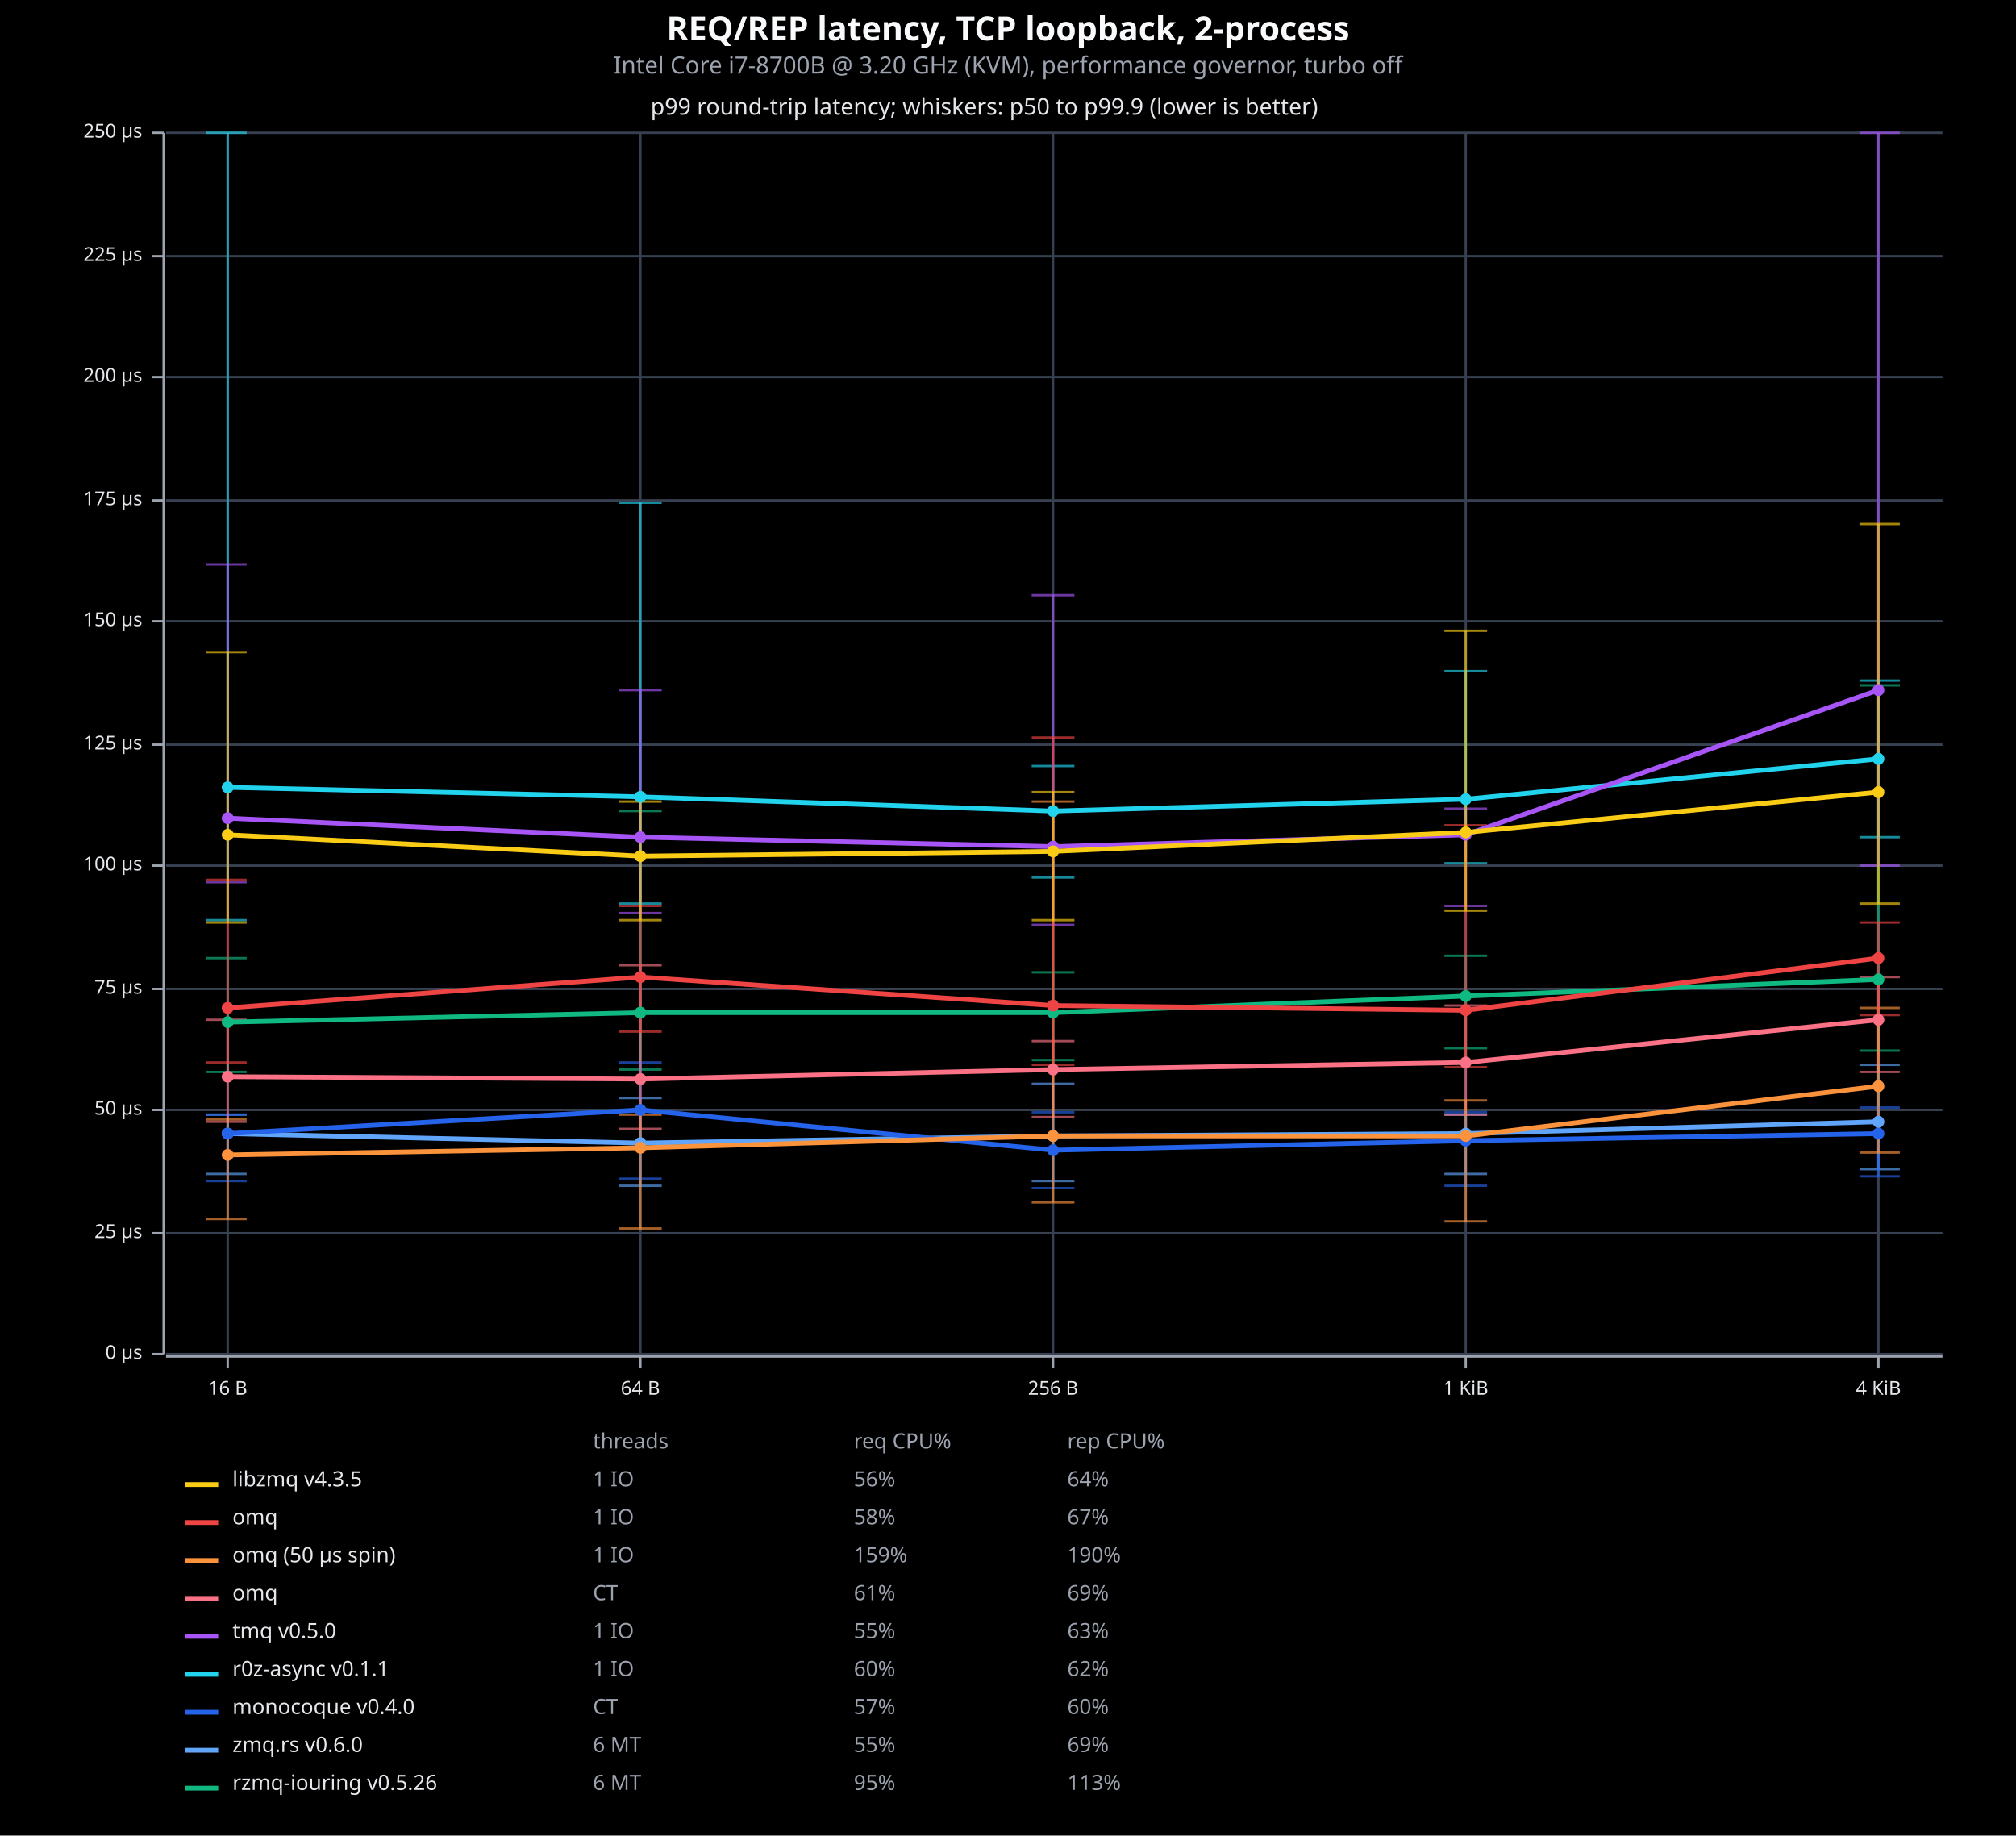
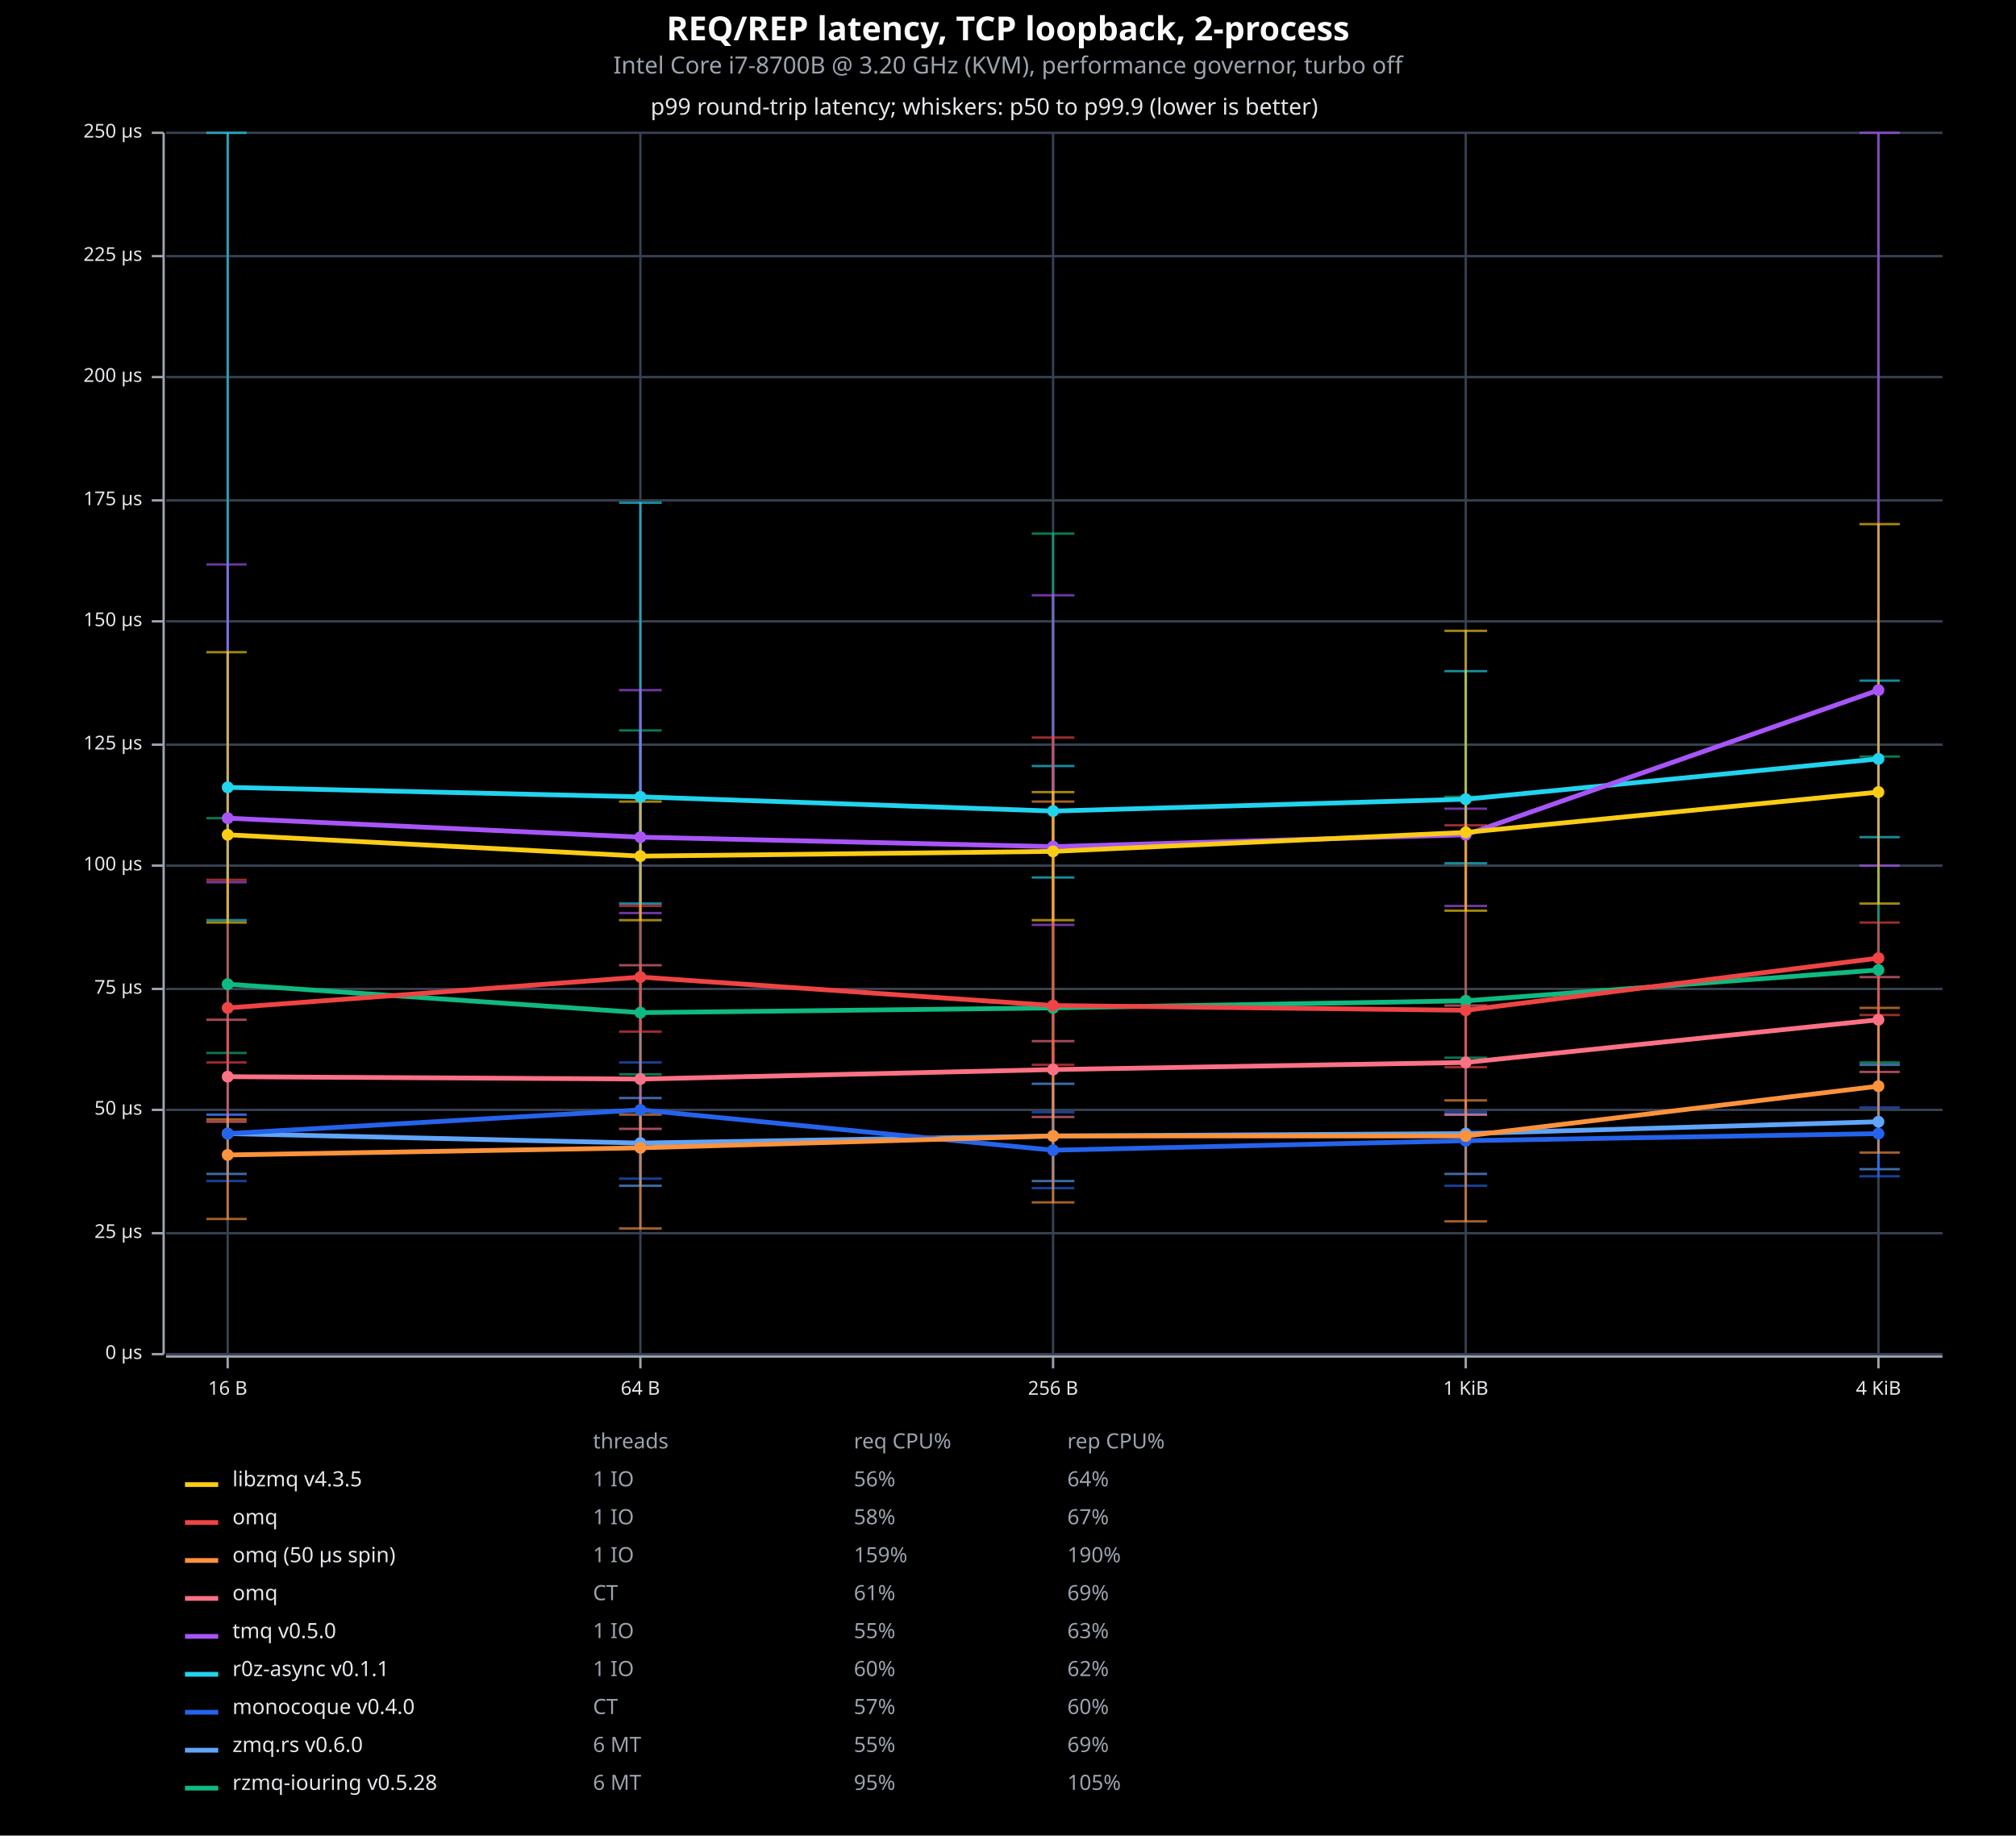
<svg xmlns="http://www.w3.org/2000/svg" viewBox="0 0 850 774" font-family="system-ui, -apple-system, sans-serif">
  <rect x="0" y="0" width="850" height="774" opacity="1" fill="#000000" stroke="none" />
  <text x="425" y="17" text-anchor="middle" font-family="sans-serif" font-size="14" font-weight="bold" fill="#F9FAFB">REQ/REP latency, TCP loopback, 2-process</text>
  <text x="425" y="31" text-anchor="middle" font-family="sans-serif" font-size="10" fill="#9CA3AF">Intel Core i7-8700B @ 3.20 GHz (KVM), performance governor, turbo off</text>
  <text x="415" y="41" dy="0.76em" text-anchor="middle" font-family="sans-serif" font-size="9.677" opacity="1" fill="#E5E7EB">
p99 round-trip latency; whiskers: p50 to p99.9 (lower is better)
</text>
  <line opacity="1" stroke="#374151" stroke-width="1" x1="96" y1="571" x2="96" y2="56" />
  <line opacity="1" stroke="#374151" stroke-width="1" x1="270" y1="571" x2="270" y2="56" />
  <line opacity="1" stroke="#374151" stroke-width="1" x1="444" y1="571" x2="444" y2="56" />
  <line opacity="1" stroke="#374151" stroke-width="1" x1="618" y1="571" x2="618" y2="56" />
  <line opacity="1" stroke="#374151" stroke-width="1" x1="792" y1="571" x2="792" y2="56" />
  <line opacity="1" stroke="#374151" stroke-width="1" x1="70" y1="571" x2="819" y2="571" />
  <line opacity="1" stroke="#374151" stroke-width="1" x1="70" y1="520" x2="819" y2="520" />
  <line opacity="1" stroke="#374151" stroke-width="1" x1="70" y1="468" x2="819" y2="468" />
  <line opacity="1" stroke="#374151" stroke-width="1" x1="70" y1="417" x2="819" y2="417" />
  <line opacity="1" stroke="#374151" stroke-width="1" x1="70" y1="365" x2="819" y2="365" />
  <line opacity="1" stroke="#374151" stroke-width="1" x1="70" y1="314" x2="819" y2="314" />
  <line opacity="1" stroke="#374151" stroke-width="1" x1="70" y1="262" x2="819" y2="262" />
  <line opacity="1" stroke="#374151" stroke-width="1" x1="70" y1="211" x2="819" y2="211" />
  <line opacity="1" stroke="#374151" stroke-width="1" x1="70" y1="159" x2="819" y2="159" />
  <line opacity="1" stroke="#374151" stroke-width="1" x1="70" y1="108" x2="819" y2="108" />
  <line opacity="1" stroke="#374151" stroke-width="1" x1="70" y1="56" x2="819" y2="56" />
  <polyline fill="none" opacity="1" stroke="#9CA3AF" stroke-width="1" points="69,56 69,571 " />
  <text x="60" y="571" dy="0.5ex" text-anchor="end" font-family="sans-serif" font-size="8.065" opacity="1" fill="#E5E7EB">
0 μs
</text>
  <polyline fill="none" opacity="1" stroke="#9CA3AF" stroke-width="1" points="64,571 69,571 " />
  <text x="60" y="520" dy="0.5ex" text-anchor="end" font-family="sans-serif" font-size="8.065" opacity="1" fill="#E5E7EB">
25 μs
</text>
  <polyline fill="none" opacity="1" stroke="#9CA3AF" stroke-width="1" points="64,520 69,520 " />
  <text x="60" y="468" dy="0.5ex" text-anchor="end" font-family="sans-serif" font-size="8.065" opacity="1" fill="#E5E7EB">
50 μs
</text>
  <polyline fill="none" opacity="1" stroke="#9CA3AF" stroke-width="1" points="64,468 69,468 " />
  <text x="60" y="417" dy="0.5ex" text-anchor="end" font-family="sans-serif" font-size="8.065" opacity="1" fill="#E5E7EB">
75 μs
</text>
  <polyline fill="none" opacity="1" stroke="#9CA3AF" stroke-width="1" points="64,417 69,417 " />
  <text x="60" y="365" dy="0.5ex" text-anchor="end" font-family="sans-serif" font-size="8.065" opacity="1" fill="#E5E7EB">
100 μs
</text>
  <polyline fill="none" opacity="1" stroke="#9CA3AF" stroke-width="1" points="64,365 69,365 " />
  <text x="60" y="314" dy="0.5ex" text-anchor="end" font-family="sans-serif" font-size="8.065" opacity="1" fill="#E5E7EB">
125 μs
</text>
  <polyline fill="none" opacity="1" stroke="#9CA3AF" stroke-width="1" points="64,314 69,314 " />
  <text x="60" y="262" dy="0.5ex" text-anchor="end" font-family="sans-serif" font-size="8.065" opacity="1" fill="#E5E7EB">
150 μs
</text>
  <polyline fill="none" opacity="1" stroke="#9CA3AF" stroke-width="1" points="64,262 69,262 " />
  <text x="60" y="211" dy="0.5ex" text-anchor="end" font-family="sans-serif" font-size="8.065" opacity="1" fill="#E5E7EB">
175 μs
</text>
  <polyline fill="none" opacity="1" stroke="#9CA3AF" stroke-width="1" points="64,211 69,211 " />
  <text x="60" y="159" dy="0.5ex" text-anchor="end" font-family="sans-serif" font-size="8.065" opacity="1" fill="#E5E7EB">
200 μs
</text>
  <polyline fill="none" opacity="1" stroke="#9CA3AF" stroke-width="1" points="64,159 69,159 " />
  <text x="60" y="108" dy="0.5ex" text-anchor="end" font-family="sans-serif" font-size="8.065" opacity="1" fill="#E5E7EB">
225 μs
</text>
  <polyline fill="none" opacity="1" stroke="#9CA3AF" stroke-width="1" points="64,108 69,108 " />
  <text x="60" y="56" dy="0.5ex" text-anchor="end" font-family="sans-serif" font-size="8.065" opacity="1" fill="#E5E7EB">
250 μs
</text>
  <polyline fill="none" opacity="1" stroke="#9CA3AF" stroke-width="1" points="64,56 69,56 " />
  <polyline fill="none" opacity="1" stroke="#9CA3AF" stroke-width="1" points="70,572 819,572 " />
  <text x="96" y="582" dy="0.76em" text-anchor="middle" font-family="sans-serif" font-size="8.065" opacity="1" fill="#E5E7EB">
16 B
</text>
  <polyline fill="none" opacity="1" stroke="#9CA3AF" stroke-width="1" points="96,572 96,577 " />
  <text x="270" y="582" dy="0.76em" text-anchor="middle" font-family="sans-serif" font-size="8.065" opacity="1" fill="#E5E7EB">
64 B
</text>
  <polyline fill="none" opacity="1" stroke="#9CA3AF" stroke-width="1" points="270,572 270,577 " />
  <text x="444" y="582" dy="0.76em" text-anchor="middle" font-family="sans-serif" font-size="8.065" opacity="1" fill="#E5E7EB">
256 B
</text>
  <polyline fill="none" opacity="1" stroke="#9CA3AF" stroke-width="1" points="444,572 444,577 " />
  <text x="618" y="582" dy="0.76em" text-anchor="middle" font-family="sans-serif" font-size="8.065" opacity="1" fill="#E5E7EB">
1 KiB
</text>
  <polyline fill="none" opacity="1" stroke="#9CA3AF" stroke-width="1" points="618,572 618,577 " />
  <text x="792" y="582" dy="0.76em" text-anchor="middle" font-family="sans-serif" font-size="8.065" opacity="1" fill="#E5E7EB">
4 KiB
</text>
  <polyline fill="none" opacity="1" stroke="#9CA3AF" stroke-width="1" points="792,572 792,577 " />
-   <polyline fill="none" opacity="0.65" stroke="#10B981" stroke-width="1" points="96,452 96,404 " />
-   <polyline fill="none" opacity="0.65" stroke="#10B981" stroke-width="1" points="87,452 104,452 " />
-   <polyline fill="none" opacity="0.65" stroke="#10B981" stroke-width="1" points="87,404 104,404 " />
-   <polyline fill="none" opacity="0.65" stroke="#10B981" stroke-width="1" points="270,451 270,342 " />
-   <polyline fill="none" opacity="0.65" stroke="#10B981" stroke-width="1" points="261,451 279,451 " />
-   <polyline fill="none" opacity="0.65" stroke="#10B981" stroke-width="1" points="261,342 279,342 " />
-   <polyline fill="none" opacity="0.65" stroke="#10B981" stroke-width="1" points="444,447 444,410 " />
-   <polyline fill="none" opacity="0.65" stroke="#10B981" stroke-width="1" points="435,447 453,447 " />
-   <polyline fill="none" opacity="0.65" stroke="#10B981" stroke-width="1" points="435,410 453,410 " />
-   <polyline fill="none" opacity="0.65" stroke="#10B981" stroke-width="1" points="618,442 618,403 " />
-   <polyline fill="none" opacity="0.65" stroke="#10B981" stroke-width="1" points="609,442 627,442 " />
-   <polyline fill="none" opacity="0.65" stroke="#10B981" stroke-width="1" points="609,403 627,403 " />
-   <polyline fill="none" opacity="0.65" stroke="#10B981" stroke-width="1" points="792,443 792,289 " />
-   <polyline fill="none" opacity="0.65" stroke="#10B981" stroke-width="1" points="784,443 801,443 " />
-   <polyline fill="none" opacity="0.65" stroke="#10B981" stroke-width="1" points="784,289 801,289 " />
+   <polyline fill="none" opacity="0.65" stroke="#10B981" stroke-width="1" points="96,444 96,345 " />
+   <polyline fill="none" opacity="0.65" stroke="#10B981" stroke-width="1" points="87,444 104,444 " />
+   <polyline fill="none" opacity="0.65" stroke="#10B981" stroke-width="1" points="87,345 104,345 " />
+   <polyline fill="none" opacity="0.65" stroke="#10B981" stroke-width="1" points="270,453 270,308 " />
+   <polyline fill="none" opacity="0.65" stroke="#10B981" stroke-width="1" points="261,453 279,453 " />
+   <polyline fill="none" opacity="0.65" stroke="#10B981" stroke-width="1" points="261,308 279,308 " />
+   <polyline fill="none" opacity="0.65" stroke="#10B981" stroke-width="1" points="444,451 444,225 " />
+   <polyline fill="none" opacity="0.65" stroke="#10B981" stroke-width="1" points="435,451 453,451 " />
+   <polyline fill="none" opacity="0.65" stroke="#10B981" stroke-width="1" points="435,225 453,225 " />
+   <polyline fill="none" opacity="0.65" stroke="#10B981" stroke-width="1" points="618,446 618,336 " />
+   <polyline fill="none" opacity="0.65" stroke="#10B981" stroke-width="1" points="609,446 627,446 " />
+   <polyline fill="none" opacity="0.65" stroke="#10B981" stroke-width="1" points="609,336 627,336 " />
+   <polyline fill="none" opacity="0.65" stroke="#10B981" stroke-width="1" points="792,448 792,319 " />
+   <polyline fill="none" opacity="0.65" stroke="#10B981" stroke-width="1" points="784,448 801,448 " />
+   <polyline fill="none" opacity="0.65" stroke="#10B981" stroke-width="1" points="784,319 801,319 " />
  <polyline fill="none" opacity="0.65" stroke="#60A5FA" stroke-width="1" points="96,495 96,470 " />
  <polyline fill="none" opacity="0.65" stroke="#60A5FA" stroke-width="1" points="87,495 104,495 " />
  <polyline fill="none" opacity="0.65" stroke="#60A5FA" stroke-width="1" points="87,470 104,470 " />
  <polyline fill="none" opacity="0.65" stroke="#60A5FA" stroke-width="1" points="270,500 270,463 " />
  <polyline fill="none" opacity="0.65" stroke="#60A5FA" stroke-width="1" points="261,500 279,500 " />
  <polyline fill="none" opacity="0.65" stroke="#60A5FA" stroke-width="1" points="261,463 279,463 " />
  <polyline fill="none" opacity="0.65" stroke="#60A5FA" stroke-width="1" points="444,498 444,457 " />
  <polyline fill="none" opacity="0.65" stroke="#60A5FA" stroke-width="1" points="435,498 453,498 " />
  <polyline fill="none" opacity="0.65" stroke="#60A5FA" stroke-width="1" points="435,457 453,457 " />
  <polyline fill="none" opacity="0.65" stroke="#60A5FA" stroke-width="1" points="618,495 618,470 " />
  <polyline fill="none" opacity="0.65" stroke="#60A5FA" stroke-width="1" points="609,495 627,495 " />
  <polyline fill="none" opacity="0.65" stroke="#60A5FA" stroke-width="1" points="609,470 627,470 " />
  <polyline fill="none" opacity="0.65" stroke="#60A5FA" stroke-width="1" points="792,493 792,449 " />
  <polyline fill="none" opacity="0.65" stroke="#60A5FA" stroke-width="1" points="784,493 801,493 " />
  <polyline fill="none" opacity="0.65" stroke="#60A5FA" stroke-width="1" points="784,449 801,449 " />
  <polyline fill="none" opacity="0.65" stroke="#2563EB" stroke-width="1" points="96,498 96,470 " />
  <polyline fill="none" opacity="0.65" stroke="#2563EB" stroke-width="1" points="87,498 104,498 " />
  <polyline fill="none" opacity="0.65" stroke="#2563EB" stroke-width="1" points="87,470 104,470 " />
  <polyline fill="none" opacity="0.65" stroke="#2563EB" stroke-width="1" points="270,497 270,448 " />
  <polyline fill="none" opacity="0.65" stroke="#2563EB" stroke-width="1" points="261,497 279,497 " />
  <polyline fill="none" opacity="0.65" stroke="#2563EB" stroke-width="1" points="261,448 279,448 " />
  <polyline fill="none" opacity="0.65" stroke="#2563EB" stroke-width="1" points="444,501 444,469 " />
  <polyline fill="none" opacity="0.65" stroke="#2563EB" stroke-width="1" points="435,501 453,501 " />
  <polyline fill="none" opacity="0.65" stroke="#2563EB" stroke-width="1" points="435,469 453,469 " />
  <polyline fill="none" opacity="0.65" stroke="#2563EB" stroke-width="1" points="618,500 618,469 " />
  <polyline fill="none" opacity="0.65" stroke="#2563EB" stroke-width="1" points="609,500 627,500 " />
  <polyline fill="none" opacity="0.65" stroke="#2563EB" stroke-width="1" points="609,469 627,469 " />
  <polyline fill="none" opacity="0.65" stroke="#2563EB" stroke-width="1" points="792,496 792,467 " />
  <polyline fill="none" opacity="0.65" stroke="#2563EB" stroke-width="1" points="784,496 801,496 " />
  <polyline fill="none" opacity="0.65" stroke="#2563EB" stroke-width="1" points="784,467 801,467 " />
  <polyline fill="none" opacity="0.65" stroke="#22D3EE" stroke-width="1" points="96,388 96,56 " />
  <polyline fill="none" opacity="0.65" stroke="#22D3EE" stroke-width="1" points="87,388 104,388 " />
  <polyline fill="none" opacity="0.65" stroke="#22D3EE" stroke-width="1" points="87,56 104,56 " />
  <polyline fill="none" opacity="0.65" stroke="#22D3EE" stroke-width="1" points="270,381 270,212 " />
  <polyline fill="none" opacity="0.65" stroke="#22D3EE" stroke-width="1" points="261,381 279,381 " />
  <polyline fill="none" opacity="0.65" stroke="#22D3EE" stroke-width="1" points="261,212 279,212 " />
  <polyline fill="none" opacity="0.65" stroke="#22D3EE" stroke-width="1" points="444,370 444,323 " />
  <polyline fill="none" opacity="0.65" stroke="#22D3EE" stroke-width="1" points="435,370 453,370 " />
  <polyline fill="none" opacity="0.65" stroke="#22D3EE" stroke-width="1" points="435,323 453,323 " />
  <polyline fill="none" opacity="0.65" stroke="#22D3EE" stroke-width="1" points="618,364 618,283 " />
  <polyline fill="none" opacity="0.65" stroke="#22D3EE" stroke-width="1" points="609,364 627,364 " />
  <polyline fill="none" opacity="0.65" stroke="#22D3EE" stroke-width="1" points="609,283 627,283 " />
  <polyline fill="none" opacity="0.65" stroke="#22D3EE" stroke-width="1" points="792,353 792,287 " />
  <polyline fill="none" opacity="0.65" stroke="#22D3EE" stroke-width="1" points="784,353 801,353 " />
  <polyline fill="none" opacity="0.65" stroke="#22D3EE" stroke-width="1" points="784,287 801,287 " />
  <polyline fill="none" opacity="0.65" stroke="#A855F7" stroke-width="1" points="96,372 96,238 " />
  <polyline fill="none" opacity="0.65" stroke="#A855F7" stroke-width="1" points="87,372 104,372 " />
  <polyline fill="none" opacity="0.65" stroke="#A855F7" stroke-width="1" points="87,238 104,238 " />
  <polyline fill="none" opacity="0.65" stroke="#A855F7" stroke-width="1" points="270,385 270,291 " />
  <polyline fill="none" opacity="0.65" stroke="#A855F7" stroke-width="1" points="261,385 279,385 " />
  <polyline fill="none" opacity="0.65" stroke="#A855F7" stroke-width="1" points="261,291 279,291 " />
  <polyline fill="none" opacity="0.65" stroke="#A855F7" stroke-width="1" points="444,390 444,251 " />
  <polyline fill="none" opacity="0.65" stroke="#A855F7" stroke-width="1" points="435,390 453,390 " />
  <polyline fill="none" opacity="0.65" stroke="#A855F7" stroke-width="1" points="435,251 453,251 " />
  <polyline fill="none" opacity="0.65" stroke="#A855F7" stroke-width="1" points="618,382 618,341 " />
  <polyline fill="none" opacity="0.65" stroke="#A855F7" stroke-width="1" points="609,382 627,382 " />
  <polyline fill="none" opacity="0.65" stroke="#A855F7" stroke-width="1" points="609,341 627,341 " />
  <polyline fill="none" opacity="0.65" stroke="#A855F7" stroke-width="1" points="792,365 792,56 " />
  <polyline fill="none" opacity="0.65" stroke="#A855F7" stroke-width="1" points="784,365 801,365 " />
  <polyline fill="none" opacity="0.65" stroke="#A855F7" stroke-width="1" points="784,56 801,56 " />
  <polyline fill="none" opacity="0.65" stroke="#FB7185" stroke-width="1" points="96,473 96,430 " />
  <polyline fill="none" opacity="0.65" stroke="#FB7185" stroke-width="1" points="87,473 104,473 " />
  <polyline fill="none" opacity="0.65" stroke="#FB7185" stroke-width="1" points="87,430 104,430 " />
  <polyline fill="none" opacity="0.65" stroke="#FB7185" stroke-width="1" points="270,476 270,407 " />
  <polyline fill="none" opacity="0.65" stroke="#FB7185" stroke-width="1" points="261,476 279,476 " />
  <polyline fill="none" opacity="0.65" stroke="#FB7185" stroke-width="1" points="261,407 279,407 " />
  <polyline fill="none" opacity="0.65" stroke="#FB7185" stroke-width="1" points="444,471 444,439 " />
  <polyline fill="none" opacity="0.65" stroke="#FB7185" stroke-width="1" points="435,471 453,471 " />
  <polyline fill="none" opacity="0.65" stroke="#FB7185" stroke-width="1" points="435,439 453,439 " />
  <polyline fill="none" opacity="0.65" stroke="#FB7185" stroke-width="1" points="618,470 618,424 " />
  <polyline fill="none" opacity="0.65" stroke="#FB7185" stroke-width="1" points="609,470 627,470 " />
  <polyline fill="none" opacity="0.65" stroke="#FB7185" stroke-width="1" points="609,424 627,424 " />
  <polyline fill="none" opacity="0.65" stroke="#FB7185" stroke-width="1" points="792,452 792,412 " />
  <polyline fill="none" opacity="0.65" stroke="#FB7185" stroke-width="1" points="784,452 801,452 " />
  <polyline fill="none" opacity="0.65" stroke="#FB7185" stroke-width="1" points="784,412 801,412 " />
  <polyline fill="none" opacity="0.65" stroke="#FB923C" stroke-width="1" points="96,514 96,472 " />
  <polyline fill="none" opacity="0.65" stroke="#FB923C" stroke-width="1" points="87,514 104,514 " />
  <polyline fill="none" opacity="0.65" stroke="#FB923C" stroke-width="1" points="87,472 104,472 " />
  <polyline fill="none" opacity="0.65" stroke="#FB923C" stroke-width="1" points="270,518 270,470 " />
  <polyline fill="none" opacity="0.65" stroke="#FB923C" stroke-width="1" points="261,518 279,518 " />
  <polyline fill="none" opacity="0.65" stroke="#FB923C" stroke-width="1" points="261,470 279,470 " />
  <polyline fill="none" opacity="0.65" stroke="#FB923C" stroke-width="1" points="444,507 444,338 " />
  <polyline fill="none" opacity="0.65" stroke="#FB923C" stroke-width="1" points="435,507 453,507 " />
  <polyline fill="none" opacity="0.65" stroke="#FB923C" stroke-width="1" points="435,338 453,338 " />
  <polyline fill="none" opacity="0.65" stroke="#FB923C" stroke-width="1" points="618,515 618,464 " />
  <polyline fill="none" opacity="0.65" stroke="#FB923C" stroke-width="1" points="609,515 627,515 " />
  <polyline fill="none" opacity="0.65" stroke="#FB923C" stroke-width="1" points="609,464 627,464 " />
  <polyline fill="none" opacity="0.65" stroke="#FB923C" stroke-width="1" points="792,486 792,425 " />
  <polyline fill="none" opacity="0.65" stroke="#FB923C" stroke-width="1" points="784,486 801,486 " />
  <polyline fill="none" opacity="0.65" stroke="#FB923C" stroke-width="1" points="784,425 801,425 " />
  <polyline fill="none" opacity="0.65" stroke="#EF4444" stroke-width="1" points="96,448 96,371 " />
  <polyline fill="none" opacity="0.65" stroke="#EF4444" stroke-width="1" points="87,448 104,448 " />
  <polyline fill="none" opacity="0.65" stroke="#EF4444" stroke-width="1" points="87,371 104,371 " />
  <polyline fill="none" opacity="0.65" stroke="#EF4444" stroke-width="1" points="270,435 270,382 " />
  <polyline fill="none" opacity="0.65" stroke="#EF4444" stroke-width="1" points="261,435 279,435 " />
  <polyline fill="none" opacity="0.65" stroke="#EF4444" stroke-width="1" points="261,382 279,382 " />
  <polyline fill="none" opacity="0.65" stroke="#EF4444" stroke-width="1" points="444,449 444,311 " />
  <polyline fill="none" opacity="0.65" stroke="#EF4444" stroke-width="1" points="435,449 453,449 " />
  <polyline fill="none" opacity="0.65" stroke="#EF4444" stroke-width="1" points="435,311 453,311 " />
  <polyline fill="none" opacity="0.65" stroke="#EF4444" stroke-width="1" points="618,450 618,348 " />
  <polyline fill="none" opacity="0.65" stroke="#EF4444" stroke-width="1" points="609,450 627,450 " />
  <polyline fill="none" opacity="0.65" stroke="#EF4444" stroke-width="1" points="609,348 627,348 " />
  <polyline fill="none" opacity="0.65" stroke="#EF4444" stroke-width="1" points="792,428 792,389 " />
  <polyline fill="none" opacity="0.65" stroke="#EF4444" stroke-width="1" points="784,428 801,428 " />
  <polyline fill="none" opacity="0.65" stroke="#EF4444" stroke-width="1" points="784,389 801,389 " />
  <polyline fill="none" opacity="0.65" stroke="#FACC15" stroke-width="1" points="96,389 96,275 " />
  <polyline fill="none" opacity="0.65" stroke="#FACC15" stroke-width="1" points="87,389 104,389 " />
  <polyline fill="none" opacity="0.65" stroke="#FACC15" stroke-width="1" points="87,275 104,275 " />
  <polyline fill="none" opacity="0.65" stroke="#FACC15" stroke-width="1" points="270,388 270,338 " />
  <polyline fill="none" opacity="0.65" stroke="#FACC15" stroke-width="1" points="261,388 279,388 " />
  <polyline fill="none" opacity="0.65" stroke="#FACC15" stroke-width="1" points="261,338 279,338 " />
  <polyline fill="none" opacity="0.65" stroke="#FACC15" stroke-width="1" points="444,388 444,334 " />
  <polyline fill="none" opacity="0.65" stroke="#FACC15" stroke-width="1" points="435,388 453,388 " />
  <polyline fill="none" opacity="0.65" stroke="#FACC15" stroke-width="1" points="435,334 453,334 " />
  <polyline fill="none" opacity="0.65" stroke="#FACC15" stroke-width="1" points="618,384 618,266 " />
  <polyline fill="none" opacity="0.65" stroke="#FACC15" stroke-width="1" points="609,384 627,384 " />
  <polyline fill="none" opacity="0.65" stroke="#FACC15" stroke-width="1" points="609,266 627,266 " />
  <polyline fill="none" opacity="0.65" stroke="#FACC15" stroke-width="1" points="792,381 792,221 " />
  <polyline fill="none" opacity="0.65" stroke="#FACC15" stroke-width="1" points="784,381 801,381 " />
  <polyline fill="none" opacity="0.65" stroke="#FACC15" stroke-width="1" points="784,221 801,221 " />
-   <polyline fill="none" opacity="1" stroke="#10B981" stroke-width="2" points="96,431 270,427 444,427 618,420 792,413 " />
-   <circle cx="96" cy="431" r="2.5" opacity="1" fill="#10B981" stroke="none" stroke-width="1" />
+   <polyline fill="none" opacity="1" stroke="#10B981" stroke-width="2" points="96,415 270,427 444,425 618,422 792,409 " />
+   <circle cx="96" cy="415" r="2.5" opacity="1" fill="#10B981" stroke="none" stroke-width="1" />
  <circle cx="270" cy="427" r="2.5" opacity="1" fill="#10B981" stroke="none" stroke-width="1" />
-   <circle cx="444" cy="427" r="2.5" opacity="1" fill="#10B981" stroke="none" stroke-width="1" />
-   <circle cx="618" cy="420" r="2.5" opacity="1" fill="#10B981" stroke="none" stroke-width="1" />
-   <circle cx="792" cy="413" r="2.5" opacity="1" fill="#10B981" stroke="none" stroke-width="1" />
+   <circle cx="444" cy="425" r="2.5" opacity="1" fill="#10B981" stroke="none" stroke-width="1" />
+   <circle cx="618" cy="422" r="2.5" opacity="1" fill="#10B981" stroke="none" stroke-width="1" />
+   <circle cx="792" cy="409" r="2.5" opacity="1" fill="#10B981" stroke="none" stroke-width="1" />
  <polyline fill="none" opacity="1" stroke="#60A5FA" stroke-width="2" points="96,478 270,482 444,479 618,478 792,473 " />
  <circle cx="96" cy="478" r="2.5" opacity="1" fill="#60A5FA" stroke="none" stroke-width="1" />
  <circle cx="270" cy="482" r="2.5" opacity="1" fill="#60A5FA" stroke="none" stroke-width="1" />
  <circle cx="444" cy="479" r="2.5" opacity="1" fill="#60A5FA" stroke="none" stroke-width="1" />
  <circle cx="618" cy="478" r="2.5" opacity="1" fill="#60A5FA" stroke="none" stroke-width="1" />
  <circle cx="792" cy="473" r="2.5" opacity="1" fill="#60A5FA" stroke="none" stroke-width="1" />
  <polyline fill="none" opacity="1" stroke="#2563EB" stroke-width="2" points="96,478 270,468 444,485 618,481 792,478 " />
  <circle cx="96" cy="478" r="2.5" opacity="1" fill="#2563EB" stroke="none" stroke-width="1" />
  <circle cx="270" cy="468" r="2.5" opacity="1" fill="#2563EB" stroke="none" stroke-width="1" />
  <circle cx="444" cy="485" r="2.5" opacity="1" fill="#2563EB" stroke="none" stroke-width="1" />
  <circle cx="618" cy="481" r="2.5" opacity="1" fill="#2563EB" stroke="none" stroke-width="1" />
  <circle cx="792" cy="478" r="2.5" opacity="1" fill="#2563EB" stroke="none" stroke-width="1" />
  <polyline fill="none" opacity="1" stroke="#22D3EE" stroke-width="2" points="96,332 270,336 444,342 618,337 792,320 " />
  <circle cx="96" cy="332" r="2.5" opacity="1" fill="#22D3EE" stroke="none" stroke-width="1" />
  <circle cx="270" cy="336" r="2.5" opacity="1" fill="#22D3EE" stroke="none" stroke-width="1" />
  <circle cx="444" cy="342" r="2.5" opacity="1" fill="#22D3EE" stroke="none" stroke-width="1" />
  <circle cx="618" cy="337" r="2.5" opacity="1" fill="#22D3EE" stroke="none" stroke-width="1" />
  <circle cx="792" cy="320" r="2.5" opacity="1" fill="#22D3EE" stroke="none" stroke-width="1" />
  <polyline fill="none" opacity="1" stroke="#A855F7" stroke-width="2" points="96,345 270,353 444,357 618,352 792,291 " />
  <circle cx="96" cy="345" r="2.5" opacity="1" fill="#A855F7" stroke="none" stroke-width="1" />
  <circle cx="270" cy="353" r="2.5" opacity="1" fill="#A855F7" stroke="none" stroke-width="1" />
  <circle cx="444" cy="357" r="2.5" opacity="1" fill="#A855F7" stroke="none" stroke-width="1" />
  <circle cx="618" cy="352" r="2.5" opacity="1" fill="#A855F7" stroke="none" stroke-width="1" />
  <circle cx="792" cy="291" r="2.5" opacity="1" fill="#A855F7" stroke="none" stroke-width="1" />
  <polyline fill="none" opacity="1" stroke="#FB7185" stroke-width="2" points="96,454 270,455 444,451 618,448 792,430 " />
  <circle cx="96" cy="454" r="2.5" opacity="1" fill="#FB7185" stroke="none" stroke-width="1" />
  <circle cx="270" cy="455" r="2.5" opacity="1" fill="#FB7185" stroke="none" stroke-width="1" />
  <circle cx="444" cy="451" r="2.5" opacity="1" fill="#FB7185" stroke="none" stroke-width="1" />
  <circle cx="618" cy="448" r="2.5" opacity="1" fill="#FB7185" stroke="none" stroke-width="1" />
  <circle cx="792" cy="430" r="2.5" opacity="1" fill="#FB7185" stroke="none" stroke-width="1" />
  <polyline fill="none" opacity="1" stroke="#FB923C" stroke-width="2" points="96,487 270,484 444,479 618,479 792,458 " />
  <circle cx="96" cy="487" r="2.5" opacity="1" fill="#FB923C" stroke="none" stroke-width="1" />
  <circle cx="270" cy="484" r="2.5" opacity="1" fill="#FB923C" stroke="none" stroke-width="1" />
  <circle cx="444" cy="479" r="2.5" opacity="1" fill="#FB923C" stroke="none" stroke-width="1" />
  <circle cx="618" cy="479" r="2.5" opacity="1" fill="#FB923C" stroke="none" stroke-width="1" />
  <circle cx="792" cy="458" r="2.5" opacity="1" fill="#FB923C" stroke="none" stroke-width="1" />
  <polyline fill="none" opacity="1" stroke="#EF4444" stroke-width="2" points="96,425 270,412 444,424 618,426 792,404 " />
  <circle cx="96" cy="425" r="2.5" opacity="1" fill="#EF4444" stroke="none" stroke-width="1" />
  <circle cx="270" cy="412" r="2.5" opacity="1" fill="#EF4444" stroke="none" stroke-width="1" />
  <circle cx="444" cy="424" r="2.5" opacity="1" fill="#EF4444" stroke="none" stroke-width="1" />
  <circle cx="618" cy="426" r="2.5" opacity="1" fill="#EF4444" stroke="none" stroke-width="1" />
  <circle cx="792" cy="404" r="2.5" opacity="1" fill="#EF4444" stroke="none" stroke-width="1" />
  <polyline fill="none" opacity="1" stroke="#FACC15" stroke-width="2" points="96,352 270,361 444,359 618,351 792,334 " />
  <circle cx="96" cy="352" r="2.5" opacity="1" fill="#FACC15" stroke="none" stroke-width="1" />
  <circle cx="270" cy="361" r="2.5" opacity="1" fill="#FACC15" stroke="none" stroke-width="1" />
  <circle cx="444" cy="359" r="2.5" opacity="1" fill="#FACC15" stroke="none" stroke-width="1" />
  <circle cx="618" cy="351" r="2.5" opacity="1" fill="#FACC15" stroke="none" stroke-width="1" />
  <circle cx="792" cy="334" r="2.5" opacity="1" fill="#FACC15" stroke="none" stroke-width="1" />
  <text x="250" y="604" dy="0.76em" text-anchor="start" font-family="sans-serif" font-size="8.871" opacity="1" fill="#9CA3AF">
threads
</text>
  <text x="360" y="604" dy="0.76em" text-anchor="start" font-family="sans-serif" font-size="8.871" opacity="1" fill="#9CA3AF">
req CPU%
</text>
  <text x="450" y="604" dy="0.76em" text-anchor="start" font-family="sans-serif" font-size="8.871" opacity="1" fill="#9CA3AF">
rep CPU%
</text>
  <polyline fill="none" opacity="1" stroke="#FACC15" stroke-width="2" points="78,626 92,626 " />
  <text x="98" y="620" dy="0.76em" text-anchor="start" font-family="sans-serif" font-size="8.871" opacity="1" fill="#E5E7EB">
libzmq v4.3.5
</text>
  <text x="250" y="620" dy="0.76em" text-anchor="start" font-family="sans-serif" font-size="8.871" opacity="1" fill="#9CA3AF">
1 IO
</text>
  <text x="360" y="620" dy="0.76em" text-anchor="start" font-family="sans-serif" font-size="8.871" opacity="1" fill="#9CA3AF">
56%
</text>
  <text x="450" y="620" dy="0.76em" text-anchor="start" font-family="sans-serif" font-size="8.871" opacity="1" fill="#9CA3AF">
64%
</text>
  <polyline fill="none" opacity="1" stroke="#EF4444" stroke-width="2" points="78,642 92,642 " />
  <text x="98" y="636" dy="0.76em" text-anchor="start" font-family="sans-serif" font-size="8.871" opacity="1" fill="#E5E7EB">
omq
</text>
  <text x="250" y="636" dy="0.76em" text-anchor="start" font-family="sans-serif" font-size="8.871" opacity="1" fill="#9CA3AF">
1 IO
</text>
  <text x="360" y="636" dy="0.76em" text-anchor="start" font-family="sans-serif" font-size="8.871" opacity="1" fill="#9CA3AF">
58%
</text>
  <text x="450" y="636" dy="0.76em" text-anchor="start" font-family="sans-serif" font-size="8.871" opacity="1" fill="#9CA3AF">
67%
</text>
  <polyline fill="none" opacity="1" stroke="#FB923C" stroke-width="2" points="78,658 92,658 " />
  <text x="98" y="652" dy="0.76em" text-anchor="start" font-family="sans-serif" font-size="8.871" opacity="1" fill="#E5E7EB">
omq (50 μs spin)
</text>
  <text x="250" y="652" dy="0.76em" text-anchor="start" font-family="sans-serif" font-size="8.871" opacity="1" fill="#9CA3AF">
1 IO
</text>
  <text x="360" y="652" dy="0.76em" text-anchor="start" font-family="sans-serif" font-size="8.871" opacity="1" fill="#9CA3AF">
159%
</text>
  <text x="450" y="652" dy="0.76em" text-anchor="start" font-family="sans-serif" font-size="8.871" opacity="1" fill="#9CA3AF">
190%
</text>
  <polyline fill="none" opacity="1" stroke="#FB7185" stroke-width="2" points="78,674 92,674 " />
  <text x="98" y="668" dy="0.76em" text-anchor="start" font-family="sans-serif" font-size="8.871" opacity="1" fill="#E5E7EB">
omq
</text>
  <text x="250" y="668" dy="0.76em" text-anchor="start" font-family="sans-serif" font-size="8.871" opacity="1" fill="#9CA3AF">
CT
</text>
  <text x="360" y="668" dy="0.76em" text-anchor="start" font-family="sans-serif" font-size="8.871" opacity="1" fill="#9CA3AF">
61%
</text>
  <text x="450" y="668" dy="0.76em" text-anchor="start" font-family="sans-serif" font-size="8.871" opacity="1" fill="#9CA3AF">
69%
</text>
  <polyline fill="none" opacity="1" stroke="#A855F7" stroke-width="2" points="78,690 92,690 " />
  <text x="98" y="684" dy="0.76em" text-anchor="start" font-family="sans-serif" font-size="8.871" opacity="1" fill="#E5E7EB">
tmq v0.5.0
</text>
  <text x="250" y="684" dy="0.76em" text-anchor="start" font-family="sans-serif" font-size="8.871" opacity="1" fill="#9CA3AF">
1 IO
</text>
  <text x="360" y="684" dy="0.76em" text-anchor="start" font-family="sans-serif" font-size="8.871" opacity="1" fill="#9CA3AF">
55%
</text>
  <text x="450" y="684" dy="0.76em" text-anchor="start" font-family="sans-serif" font-size="8.871" opacity="1" fill="#9CA3AF">
63%
</text>
  <polyline fill="none" opacity="1" stroke="#22D3EE" stroke-width="2" points="78,706 92,706 " />
  <text x="98" y="700" dy="0.76em" text-anchor="start" font-family="sans-serif" font-size="8.871" opacity="1" fill="#E5E7EB">
r0z-async v0.1.1
</text>
  <text x="250" y="700" dy="0.76em" text-anchor="start" font-family="sans-serif" font-size="8.871" opacity="1" fill="#9CA3AF">
1 IO
</text>
  <text x="360" y="700" dy="0.76em" text-anchor="start" font-family="sans-serif" font-size="8.871" opacity="1" fill="#9CA3AF">
60%
</text>
  <text x="450" y="700" dy="0.76em" text-anchor="start" font-family="sans-serif" font-size="8.871" opacity="1" fill="#9CA3AF">
62%
</text>
  <polyline fill="none" opacity="1" stroke="#2563EB" stroke-width="2" points="78,722 92,722 " />
  <text x="98" y="716" dy="0.76em" text-anchor="start" font-family="sans-serif" font-size="8.871" opacity="1" fill="#E5E7EB">
monocoque v0.4.0
</text>
  <text x="250" y="716" dy="0.76em" text-anchor="start" font-family="sans-serif" font-size="8.871" opacity="1" fill="#9CA3AF">
CT
</text>
  <text x="360" y="716" dy="0.76em" text-anchor="start" font-family="sans-serif" font-size="8.871" opacity="1" fill="#9CA3AF">
57%
</text>
  <text x="450" y="716" dy="0.76em" text-anchor="start" font-family="sans-serif" font-size="8.871" opacity="1" fill="#9CA3AF">
60%
</text>
  <polyline fill="none" opacity="1" stroke="#60A5FA" stroke-width="2" points="78,738 92,738 " />
  <text x="98" y="732" dy="0.76em" text-anchor="start" font-family="sans-serif" font-size="8.871" opacity="1" fill="#E5E7EB">
zmq.rs v0.6.0
</text>
  <text x="250" y="732" dy="0.76em" text-anchor="start" font-family="sans-serif" font-size="8.871" opacity="1" fill="#9CA3AF">
6 MT
</text>
  <text x="360" y="732" dy="0.76em" text-anchor="start" font-family="sans-serif" font-size="8.871" opacity="1" fill="#9CA3AF">
55%
</text>
  <text x="450" y="732" dy="0.76em" text-anchor="start" font-family="sans-serif" font-size="8.871" opacity="1" fill="#9CA3AF">
69%
</text>
  <polyline fill="none" opacity="1" stroke="#10B981" stroke-width="2" points="78,754 92,754 " />
  <text x="98" y="748" dy="0.76em" text-anchor="start" font-family="sans-serif" font-size="8.871" opacity="1" fill="#E5E7EB">
- rzmq-iouring v0.5.26
+ rzmq-iouring v0.5.28
</text>
  <text x="250" y="748" dy="0.76em" text-anchor="start" font-family="sans-serif" font-size="8.871" opacity="1" fill="#9CA3AF">
6 MT
</text>
  <text x="360" y="748" dy="0.76em" text-anchor="start" font-family="sans-serif" font-size="8.871" opacity="1" fill="#9CA3AF">
95%
</text>
  <text x="450" y="748" dy="0.76em" text-anchor="start" font-family="sans-serif" font-size="8.871" opacity="1" fill="#9CA3AF">
- 113%
+ 105%
</text>
</svg>
